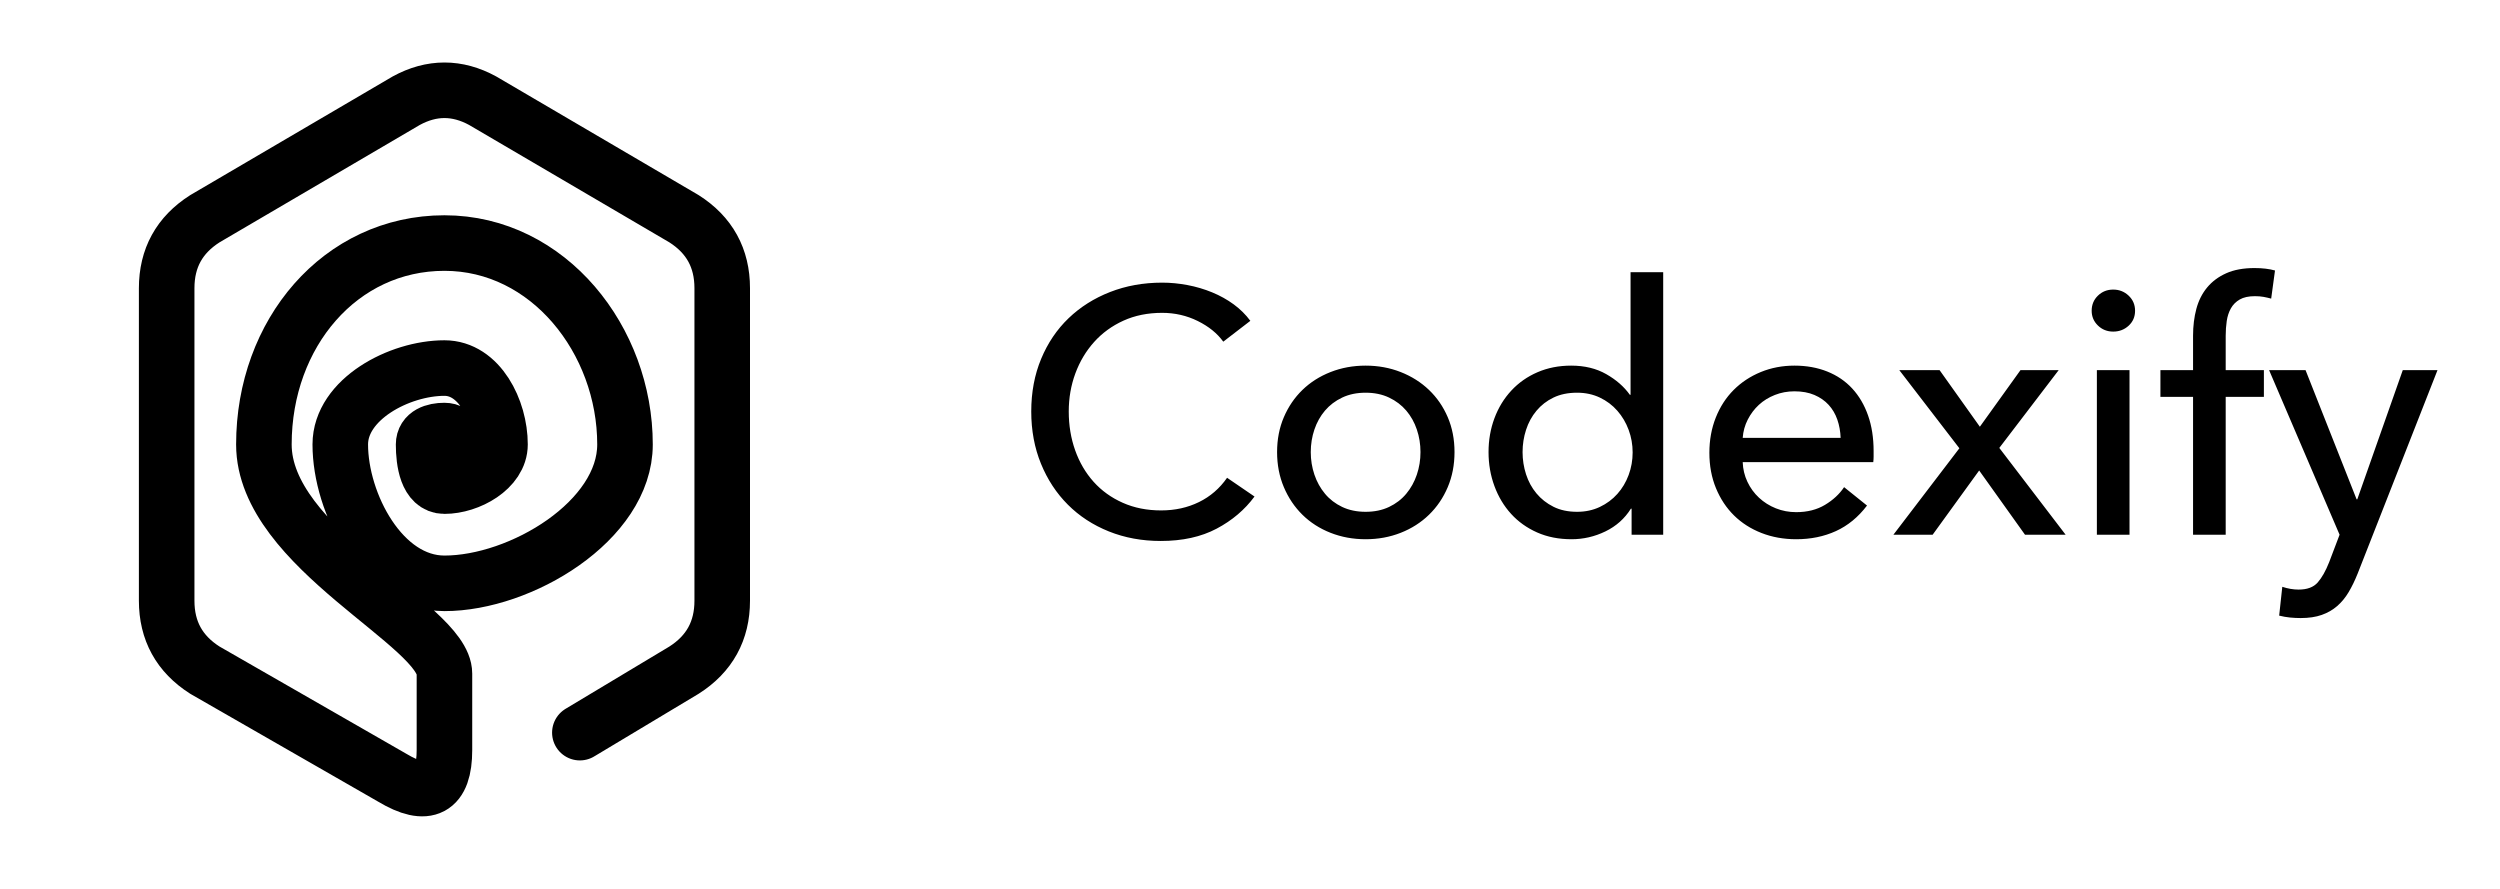
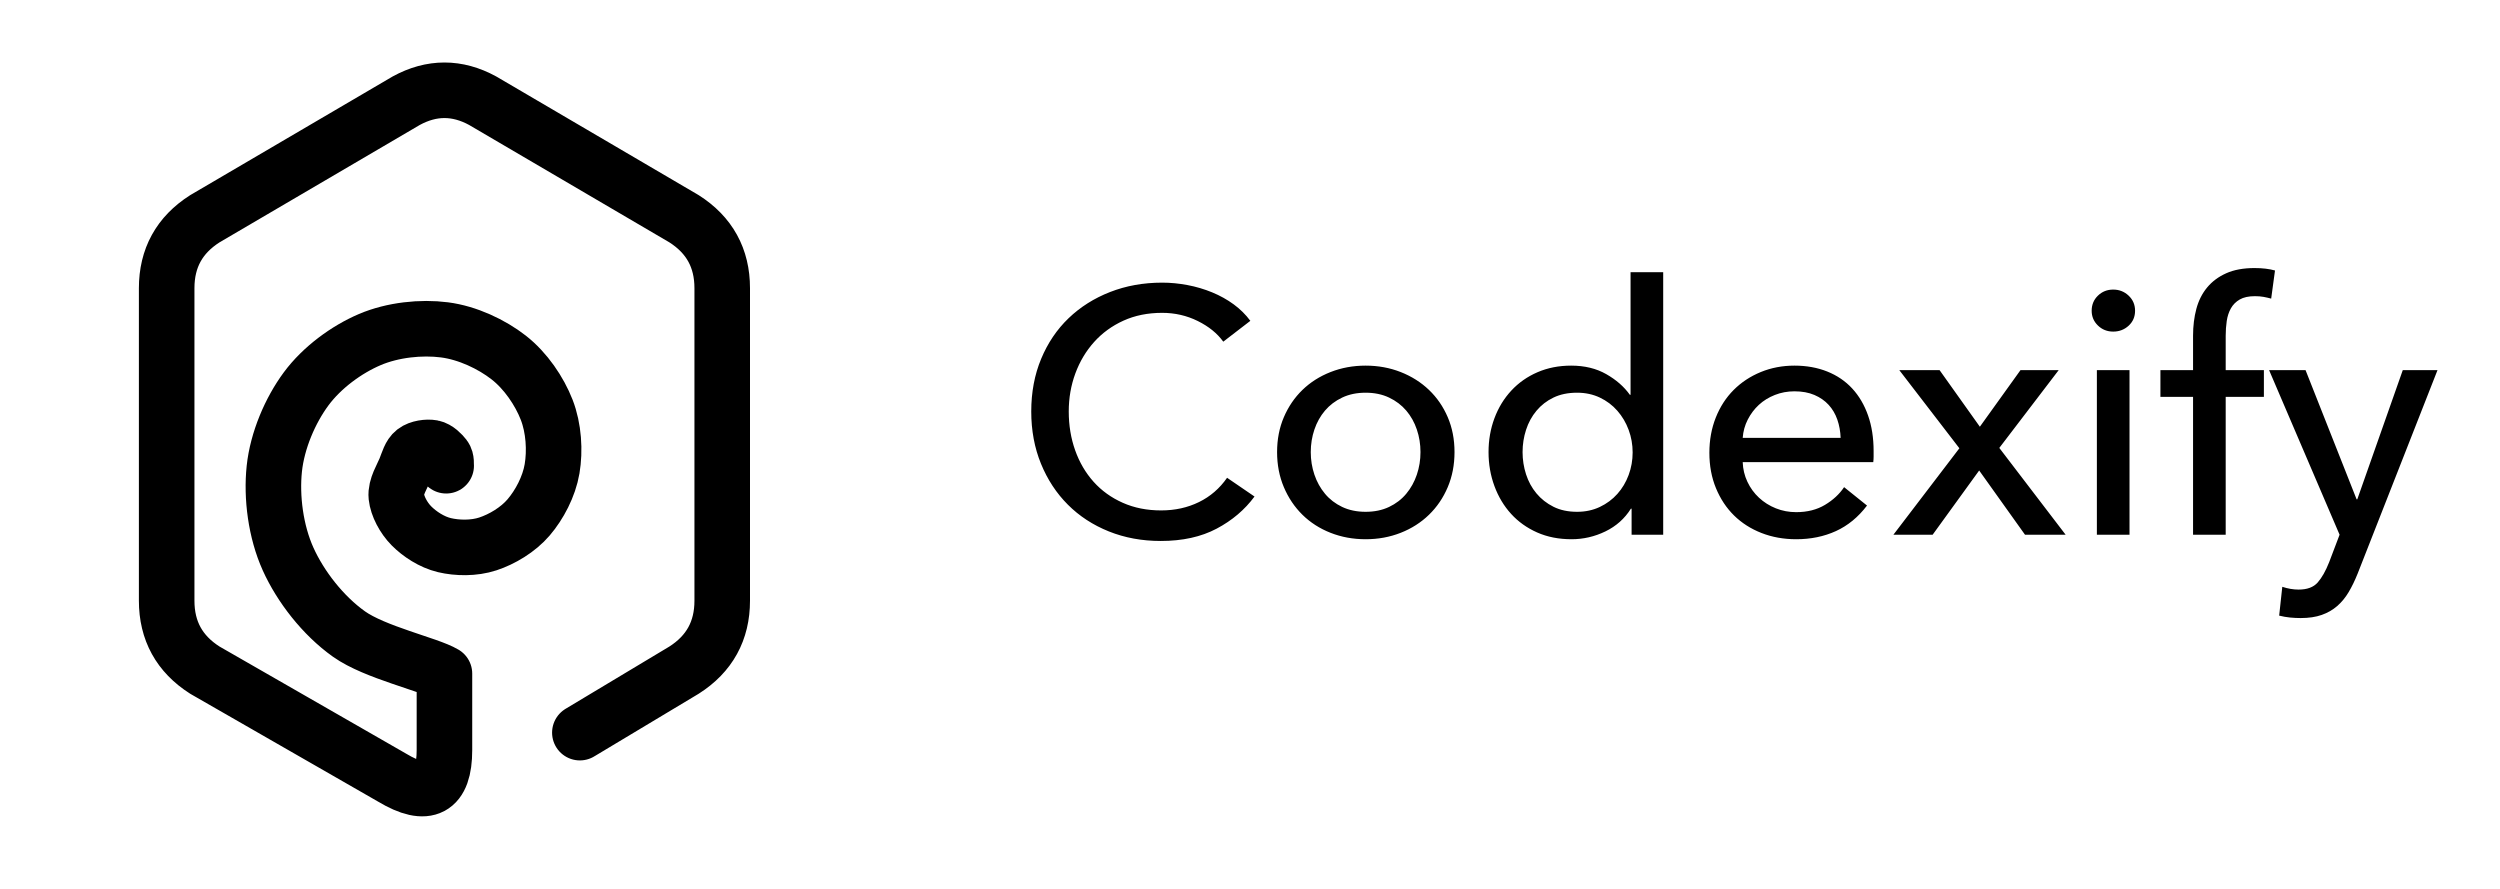
<svg xmlns="http://www.w3.org/2000/svg" viewBox="0 0 720 256" role="img" aria-labelledby="title">
-   <path fill="none" stroke="currentColor" stroke-linecap="round" stroke-linejoin="round" stroke-width="16" d="M167 211L197 193Q208 186 208 173V83Q208 70 197 63L139 29Q128 23 117 29L59 63Q48 70 48 83V173Q48 186 59 193L113 224Q128 233 128 216V194C128 180 76 158 76 128C76 96 98 70 128 70C158 70 180 98 180 128C180 150 150 168 128 168C110 168 98 145 98 128C98 115 115 106 128 106C138 106 144 118 144 128C144 135 135 140 128 140C123 140 122 133 122 128C122 125 125 124 128 124C131 124 132 127 128 128" />
+   <path fill="none" stroke="currentColor" stroke-linecap="round" stroke-linejoin="round" stroke-width="16" d="M167 211L197 193Q208 186 208 173V83Q208 70 197 63L139 29Q128 23 117 29L59 63Q48 70 48 83V173Q48 186 59 193L113 224Q128 233 128 216V194C123.42 191.27 108 187.93 100.5 182.6C93 177.27 86.55 168.93 82.97 161C79.39 153.07 78.14 143.17 79 135C79.86 126.83 83.58 118.2 88.16 112C92.74 105.8 99.86 100.63 106.5 97.8C113.14 94.97 121.33 94.14 128 95C134.67 95.86 141.59 99.13 146.5 102.96C151.41 106.79 155.36 112.66 157.44 118C159.52 123.34 159.87 129.83 159 135C158.13 140.17 155.33 145.39 152.25 149C149.17 152.61 144.54 155.32 140.5 156.65C136.46 157.98 131.67 157.87 128 157C124.33 156.13 120.81 153.78 118.5 151.45C116.19 149.12 114.43 145.74 114.14 143C113.85 140.26 115.87 137.17 116.74 135C117.61 132.83 118.05 131.01 119.34 130C120.63 128.99 123.06 128.68 124.5 128.94C125.94 129.2 127.33 130.67 128 131.54C128.67 132.41 128.42 133.7 128.5 134.13" />
  <path fill="currentColor" d="M361.30 143Q357.10 148.70 350.40 152.25Q343.70 155.80 334.30 155.80Q326.20 155.80 319.35 153.05Q312.50 150.30 307.55 145.35Q302.60 140.40 299.80 133.55Q297 126.70 297 118.50Q297 110.20 299.85 103.35Q302.70 96.50 307.75 91.65Q312.80 86.80 319.70 84.10Q326.60 81.40 334.70 81.40Q338.30 81.40 342 82.10Q345.70 82.80 349.10 84.20Q352.50 85.60 355.30 87.65Q358.10 89.70 360.10 92.40L352.30 98.40Q349.70 94.80 344.95 92.45Q340.20 90.10 334.70 90.10Q328.50 90.10 323.55 92.35Q318.60 94.60 315.10 98.50Q311.60 102.40 309.70 107.55Q307.80 112.70 307.80 118.50Q307.80 124.50 309.65 129.70Q311.50 134.90 314.95 138.75Q318.40 142.60 323.35 144.80Q328.30 147 334.40 147Q340.40 147 345.30 144.60Q350.20 142.20 353.40 137.60ZM418.90 130.20Q418.90 135.70 416.95 140.30Q415 144.90 411.55 148.25Q408.10 151.60 403.40 153.45Q398.70 155.30 393.30 155.30Q387.90 155.30 383.20 153.45Q378.50 151.60 375.10 148.25Q371.70 144.90 369.75 140.30Q367.80 135.70 367.80 130.20Q367.80 124.70 369.75 120.15Q371.70 115.60 375.10 112.30Q378.50 109 383.20 107.15Q387.90 105.30 393.30 105.30Q398.70 105.30 403.40 107.15Q408.10 109 411.55 112.30Q415 115.60 416.95 120.15Q418.90 124.70 418.90 130.20ZM409.10 130.20Q409.10 126.80 408.05 123.70Q407 120.60 405 118.25Q403 115.90 400.05 114.50Q397.10 113.10 393.30 113.10Q389.50 113.10 386.55 114.50Q383.60 115.90 381.60 118.25Q379.60 120.60 378.55 123.70Q377.50 126.80 377.50 130.20Q377.50 133.60 378.55 136.70Q379.60 139.80 381.60 142.20Q383.60 144.60 386.55 146Q389.50 147.40 393.30 147.40Q397.10 147.40 400.05 146Q403 144.60 405 142.20Q407 139.80 408.05 136.70Q409.10 133.60 409.10 130.20ZM469.70 146.50Q467 150.80 462.35 153.05Q457.70 155.30 452.60 155.30Q447.10 155.30 442.70 153.35Q438.30 151.40 435.20 148Q432.10 144.60 430.40 140Q428.70 135.40 428.70 130.20Q428.70 125 430.40 120.45Q432.10 115.90 435.25 112.50Q438.40 109.10 442.80 107.20Q447.20 105.30 452.50 105.30Q458.30 105.30 462.60 107.75Q466.90 110.20 469.40 113.70L469.60 113.70L469.60 78.40L479 78.40L479 154L469.90 154L469.90 146.50ZM438.50 130.20Q438.50 133.50 439.50 136.60Q440.50 139.70 442.50 142.10Q444.50 144.50 447.40 145.95Q450.30 147.40 454.20 147.40Q457.80 147.40 460.75 146Q463.70 144.60 465.80 142.25Q467.90 139.90 469.05 136.80Q470.20 133.70 470.20 130.30Q470.20 126.90 469.05 123.80Q467.90 120.70 465.80 118.30Q463.70 115.90 460.75 114.50Q457.80 113.10 454.20 113.10Q450.30 113.10 447.40 114.50Q444.50 115.90 442.50 118.30Q440.50 120.70 439.50 123.80Q438.50 126.90 438.50 130.20ZM530.10 126.10Q530 123.30 529.15 120.85Q528.30 118.40 526.65 116.60Q525 114.80 522.55 113.75Q520.10 112.70 516.80 112.70Q513.80 112.70 511.15 113.75Q508.50 114.80 506.55 116.60Q504.60 118.40 503.35 120.85Q502.10 123.30 501.90 126.10ZM539.60 129.90Q539.60 130.70 539.60 131.50Q539.60 132.30 539.50 133.10L501.90 133.10Q502 136.10 503.25 138.75Q504.50 141.40 506.60 143.35Q508.70 145.30 511.45 146.40Q514.20 147.50 517.30 147.50Q522.10 147.50 525.60 145.40Q529.10 143.30 531.10 140.30L537.70 145.60Q533.90 150.60 528.75 152.95Q523.60 155.30 517.30 155.30Q511.90 155.30 507.30 153.50Q502.70 151.70 499.40 148.45Q496.10 145.20 494.20 140.60Q492.30 136 492.30 130.40Q492.30 124.90 494.15 120.25Q496 115.60 499.30 112.30Q502.60 109 507.10 107.15Q511.60 105.30 516.80 105.30Q522 105.30 526.25 107Q530.50 108.70 533.45 111.90Q536.40 115.10 538 119.65Q539.60 124.20 539.60 129.90ZM564.30 129.10L547 106.60L558.60 106.60L570.20 122.90L581.90 106.60L592.90 106.60L575.80 129L594.90 154L583.20 154L570 135.50L556.60 154L545.30 154ZM613.30 154L603.90 154L603.90 106.60L613.30 106.60ZM614.90 89.50Q614.90 92.10 613.05 93.80Q611.20 95.50 608.60 95.50Q606 95.50 604.20 93.75Q602.40 92 602.40 89.50Q602.40 86.90 604.20 85.15Q606 83.40 608.60 83.40Q611.20 83.40 613.05 85.15Q614.90 86.90 614.90 89.50ZM652 114.30L641 114.30L641 154L631.60 154L631.60 114.30L622.20 114.30L622.20 106.60L631.60 106.60L631.60 96.70Q631.60 92.50 632.55 88.95Q633.50 85.40 635.65 82.80Q637.80 80.20 641.15 78.70Q644.50 77.20 649.30 77.20Q652.70 77.20 655.20 77.90L654.10 86Q653 85.70 651.90 85.50Q650.80 85.30 649.40 85.30Q646.70 85.30 645.05 86.25Q643.40 87.20 642.50 88.80Q641.60 90.40 641.30 92.45Q641 94.50 641 96.70L641 106.60L652 106.60ZM678.70 143.80L678.90 143.80L692 106.60L702 106.60L679 165.20Q677.80 168.20 676.40 170.55Q675 172.90 673.10 174.55Q671.20 176.20 668.65 177.10Q666.10 178 662.60 178Q661.10 178 659.55 177.85Q658 177.70 656.40 177.30L657.30 169Q659.70 169.80 662 169.80Q665.70 169.80 667.50 167.75Q669.30 165.70 670.80 161.90L673.80 154L653.50 106.60L664 106.60Z" />
</svg>
